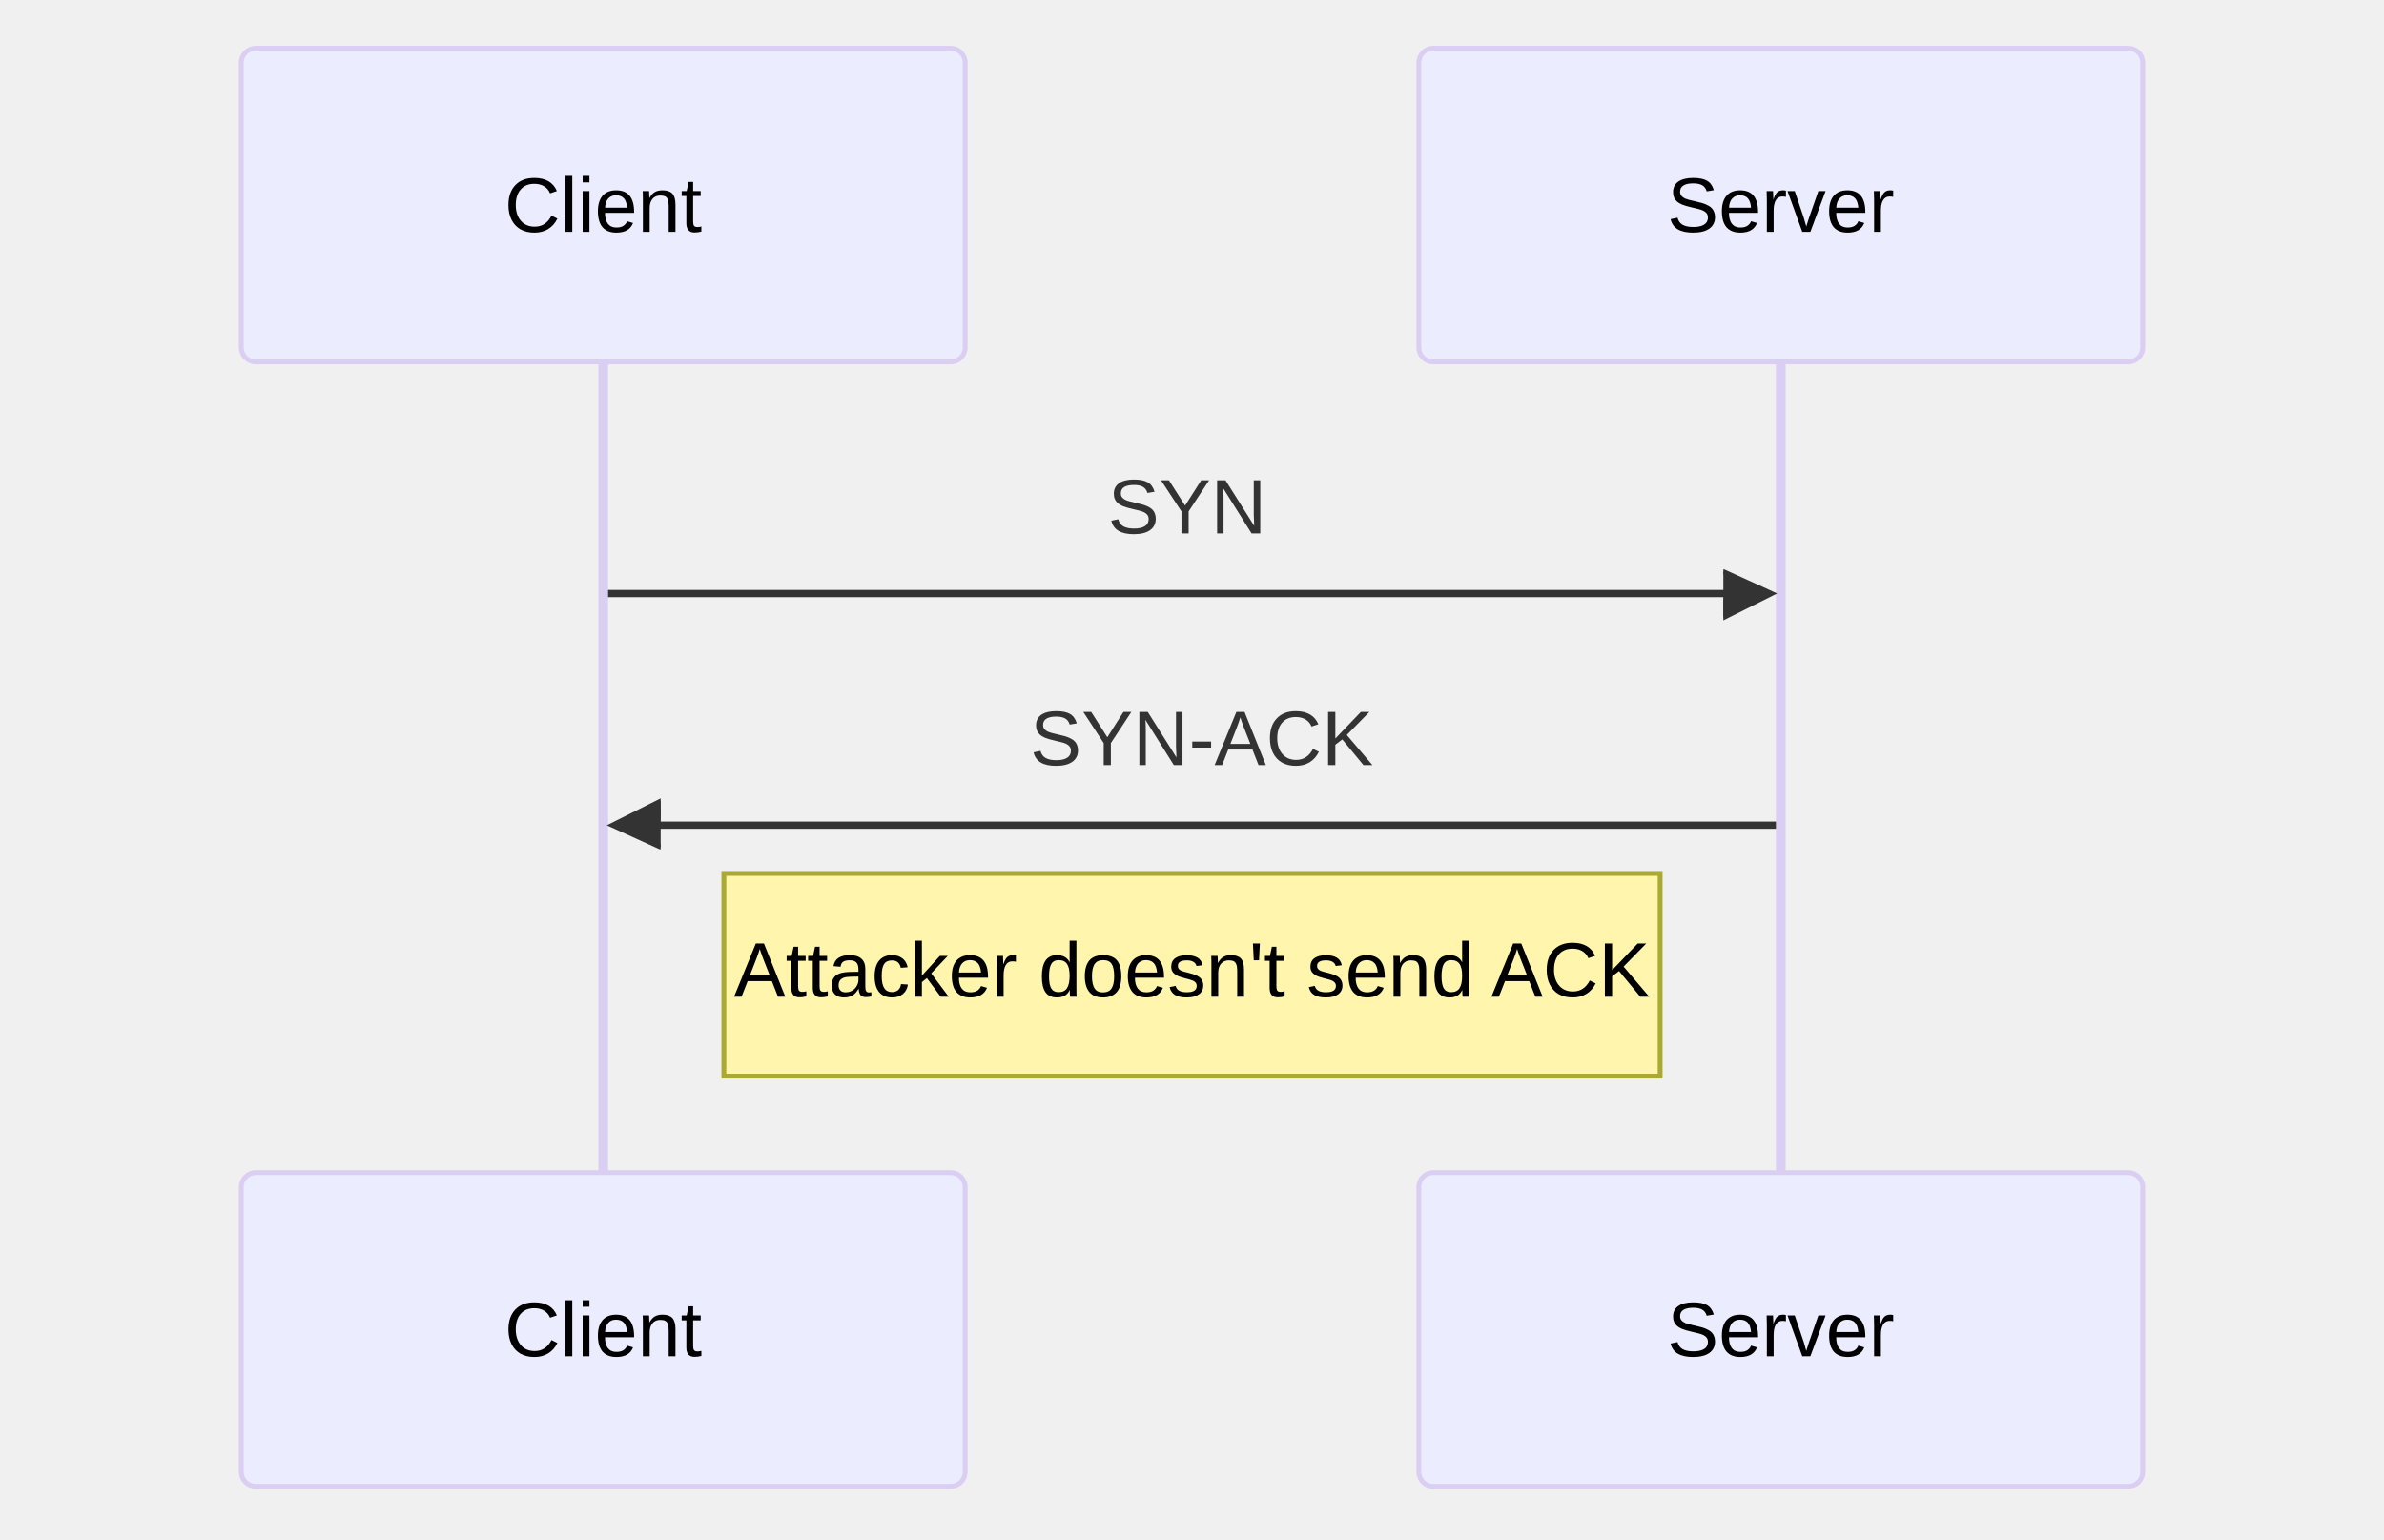
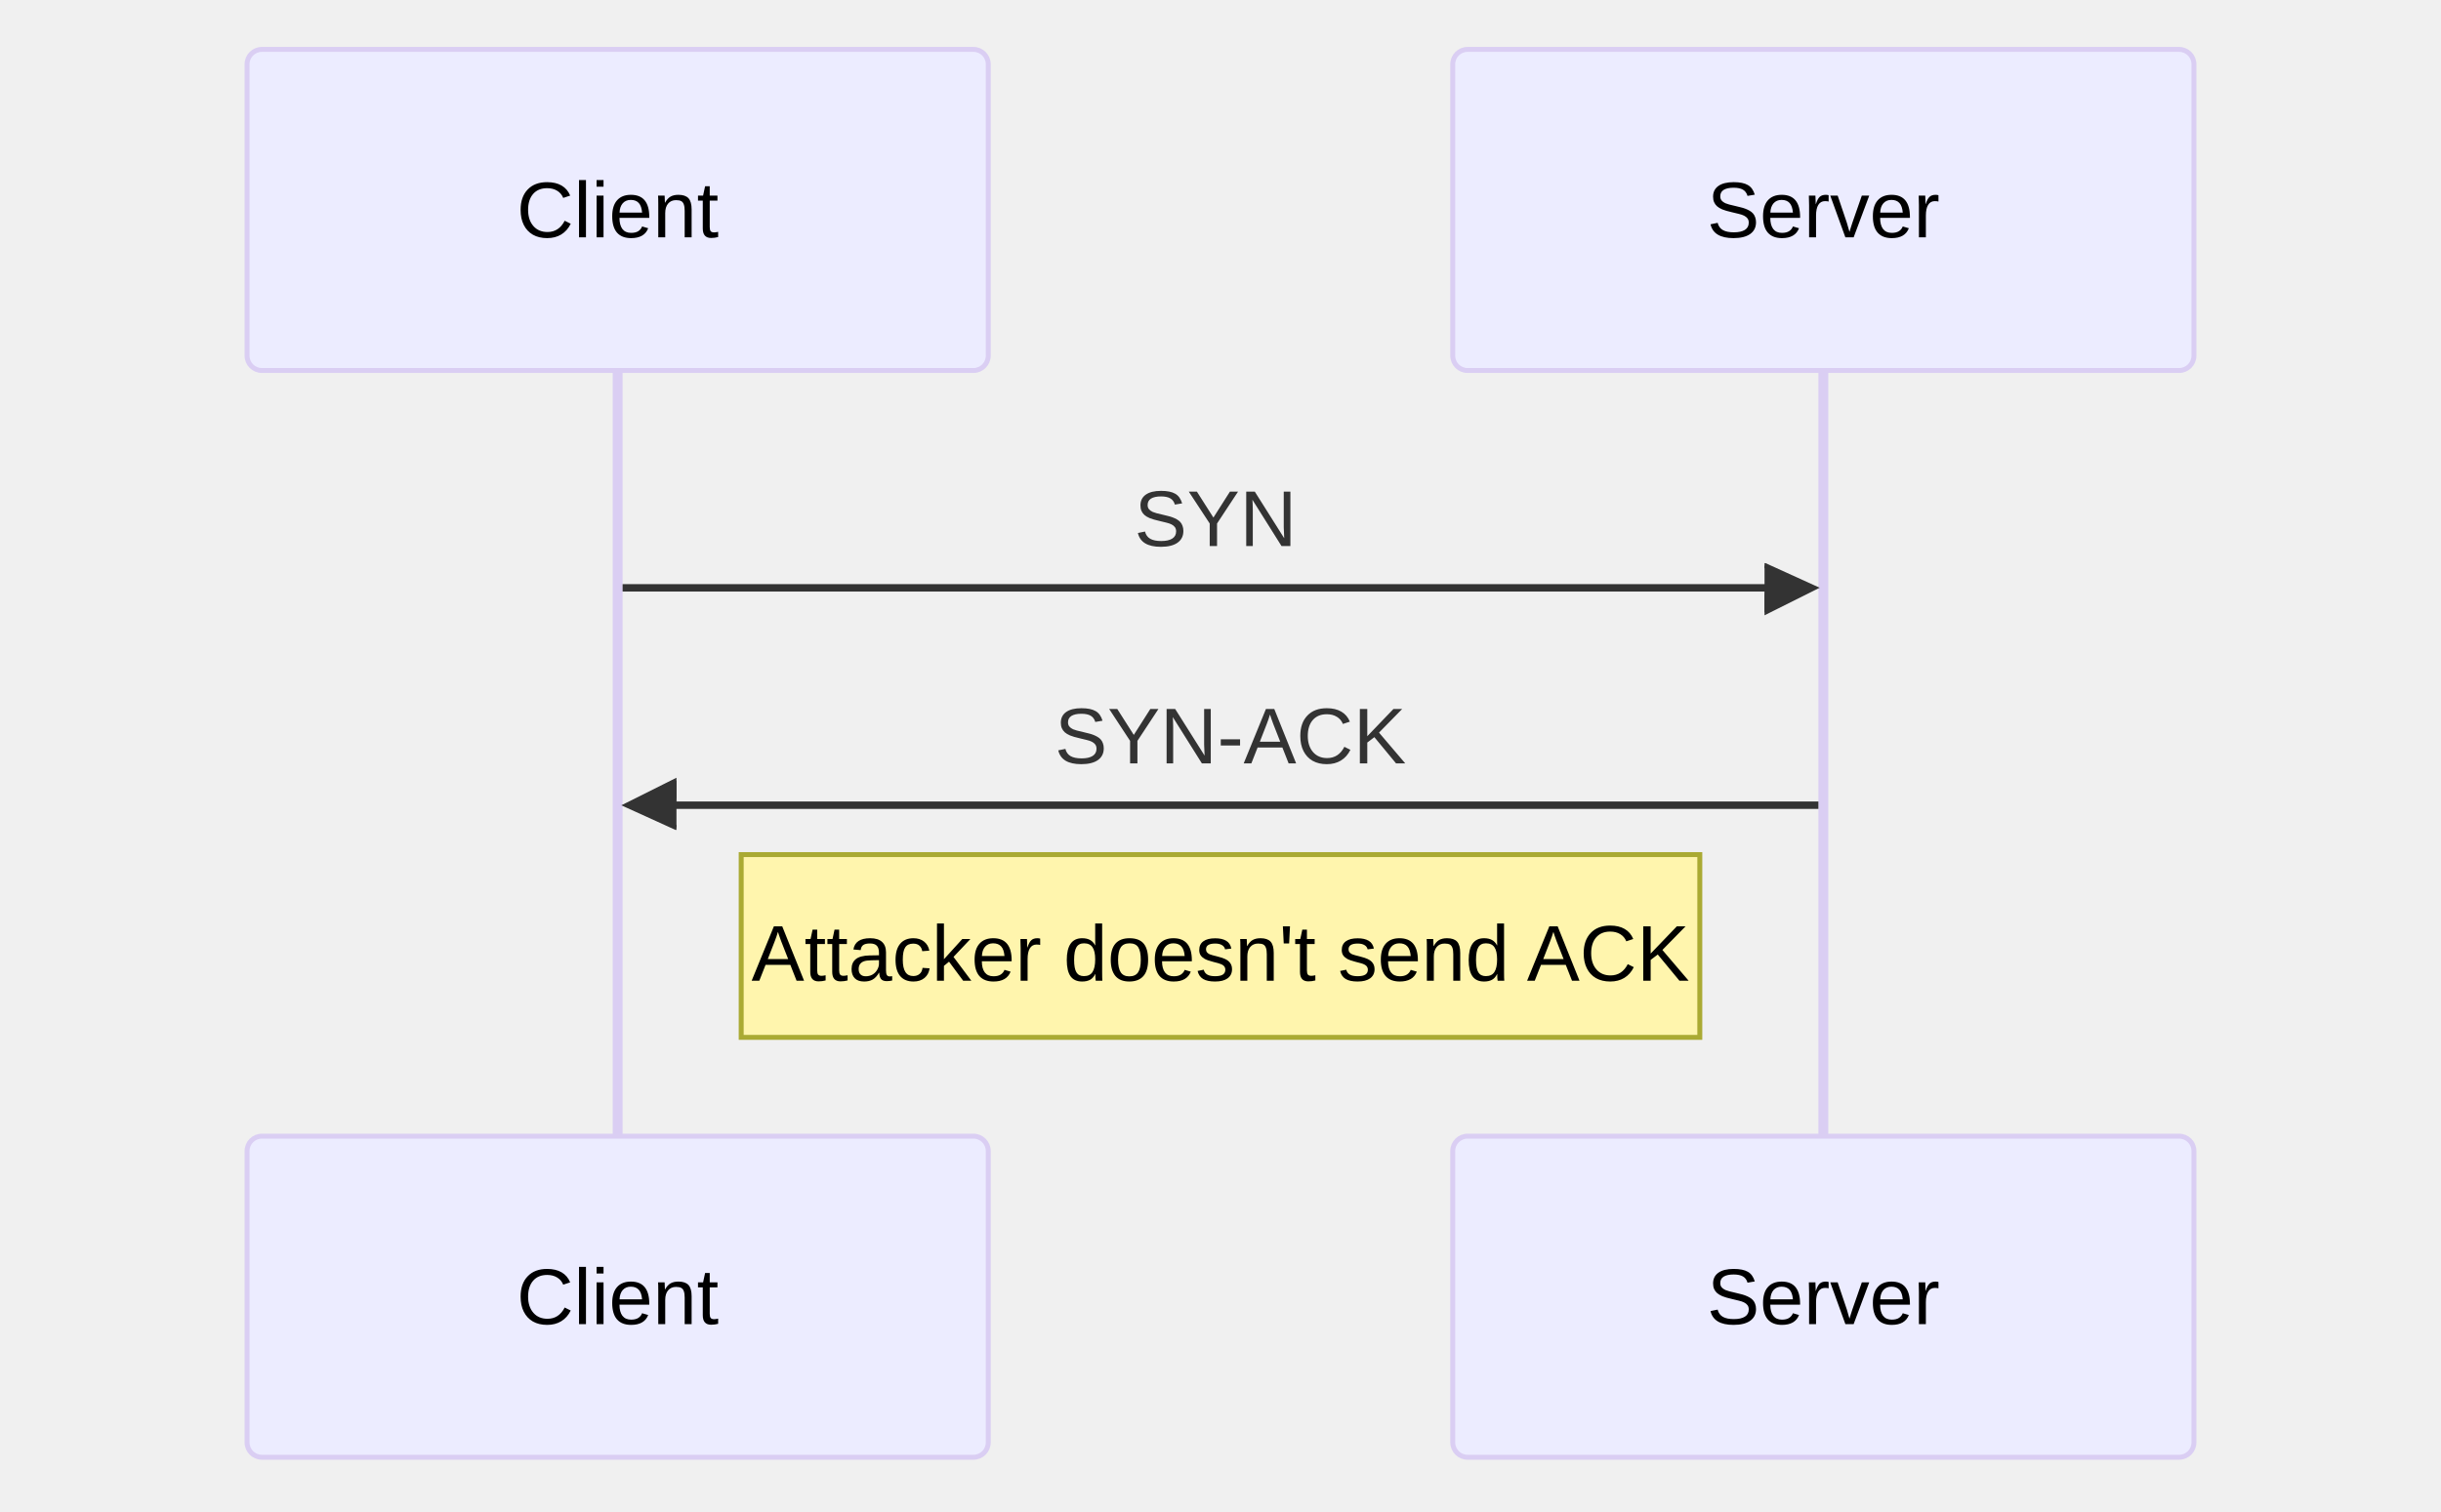
- <svg xmlns="http://www.w3.org/2000/svg" aria-roledescription="sequence" role="graphics-document document" viewBox="-50 -10 494 319" style="max-width: 494px; background-color: white;" width="100%" id="my-svg">
+ <svg xmlns="http://www.w3.org/2000/svg" aria-roledescription="sequence" role="graphics-document document" viewBox="-50 -10 494 306" style="max-width: 494px; background-color: white;" width="100%" id="my-svg">
  <g>
-     <rect class="actor actor-bottom" ry="3" rx="3" name="Server" height="65" width="150" stroke="#666" fill="#eaeaea" y="233" x="244" />
-     <text style="text-anchor: middle; font-size: 16px; font-weight: 400;" class="actor actor-box" alignment-baseline="central" dominant-baseline="central" y="265.5" x="319">
+     <rect class="actor actor-bottom" ry="3" rx="3" name="Server" height="65" width="150" stroke="#666" fill="#eaeaea" y="220" x="244" />
+     <text style="text-anchor: middle; font-size: 16px; font-weight: 400;" class="actor actor-box" alignment-baseline="central" dominant-baseline="central" y="252.5" x="319">
      <tspan dy="0" x="319">Server</tspan>
    </text>
  </g>
  <g>
-     <rect class="actor actor-bottom" ry="3" rx="3" name="Client" height="65" width="150" stroke="#666" fill="#eaeaea" y="233" x="0" />
-     <text style="text-anchor: middle; font-size: 16px; font-weight: 400;" class="actor actor-box" alignment-baseline="central" dominant-baseline="central" y="265.5" x="75">
+     <rect class="actor actor-bottom" ry="3" rx="3" name="Client" height="65" width="150" stroke="#666" fill="#eaeaea" y="220" x="0" />
+     <text style="text-anchor: middle; font-size: 16px; font-weight: 400;" class="actor actor-box" alignment-baseline="central" dominant-baseline="central" y="252.5" x="75">
      <tspan dy="0" x="75">Client</tspan>
    </text>
  </g>
  <g>
-     <line name="Server" stroke="#999" stroke-width="0.5px" class="actor-line 200" y2="233" x2="319" y1="65" x1="319" id="actor1" />
+     <line name="Server" stroke="#999" stroke-width="0.5px" class="actor-line 200" y2="220" x2="319" y1="65" x1="319" id="actor1" />
    <g id="root-1">
      <rect class="actor actor-top" ry="3" rx="3" name="Server" height="65" width="150" stroke="#666" fill="#eaeaea" y="0" x="244" />
      <text style="text-anchor: middle; font-size: 16px; font-weight: 400;" class="actor actor-box" alignment-baseline="central" dominant-baseline="central" y="32.5" x="319">
        <tspan dy="0" x="319">Server</tspan>
      </text>
    </g>
  </g>
  <g>
-     <line name="Client" stroke="#999" stroke-width="0.5px" class="actor-line 200" y2="233" x2="75" y1="65" x1="75" id="actor0" />
+     <line name="Client" stroke="#999" stroke-width="0.5px" class="actor-line 200" y2="220" x2="75" y1="65" x1="75" id="actor0" />
    <g id="root-0">
      <rect class="actor actor-top" ry="3" rx="3" name="Client" height="65" width="150" stroke="#666" fill="#eaeaea" y="0" x="0" />
      <text style="text-anchor: middle; font-size: 16px; font-weight: 400;" class="actor actor-box" alignment-baseline="central" dominant-baseline="central" y="32.5" x="75">
        <tspan dy="0" x="75">Client</tspan>
      </text>
    </g>
  </g>
  <style>#my-svg{font-family:"trebuchet ms",verdana,arial,sans-serif;font-size:16px;fill:#333;}#my-svg .error-icon{fill:#552222;}#my-svg .error-text{fill:#552222;stroke:#552222;}#my-svg .edge-thickness-normal{stroke-width:1px;}#my-svg .edge-thickness-thick{stroke-width:3.5px;}#my-svg .edge-pattern-solid{stroke-dasharray:0;}#my-svg .edge-thickness-invisible{stroke-width:0;fill:none;}#my-svg .edge-pattern-dashed{stroke-dasharray:3;}#my-svg .edge-pattern-dotted{stroke-dasharray:2;}#my-svg .marker{fill:#333333;stroke:#333333;}#my-svg .marker.cross{stroke:#333333;}#my-svg svg{font-family:"trebuchet ms",verdana,arial,sans-serif;font-size:16px;}#my-svg p{margin:0;}#my-svg .actor{stroke:hsl(259.626, 59.777%, 87.902%);fill:#ECECFF;}#my-svg text.actor&gt;tspan{fill:black;stroke:none;}#my-svg .actor-line{stroke:hsl(259.626, 59.777%, 87.902%);}#my-svg .messageLine0{stroke-width:1.5;stroke-dasharray:none;stroke:#333;}#my-svg .messageLine1{stroke-width:1.5;stroke-dasharray:2,2;stroke:#333;}#my-svg #arrowhead path{fill:#333;stroke:#333;}#my-svg .sequenceNumber{fill:white;}#my-svg #sequencenumber{fill:#333;}#my-svg #crosshead path{fill:#333;stroke:#333;}#my-svg .messageText{fill:#333;stroke:none;}#my-svg .labelBox{stroke:hsl(259.626, 59.777%, 87.902%);fill:#ECECFF;}#my-svg .labelText,#my-svg .labelText&gt;tspan{fill:black;stroke:none;}#my-svg .loopText,#my-svg .loopText&gt;tspan{fill:black;stroke:none;}#my-svg .loopLine{stroke-width:2px;stroke-dasharray:2,2;stroke:hsl(259.626, 59.777%, 87.902%);fill:hsl(259.626, 59.777%, 87.902%);}#my-svg .note{stroke:#aaaa33;fill:#fff5ad;}#my-svg .noteText,#my-svg .noteText&gt;tspan{fill:black;stroke:none;}#my-svg .activation0{fill:#f4f4f4;stroke:#666;}#my-svg .activation1{fill:#f4f4f4;stroke:#666;}#my-svg .activation2{fill:#f4f4f4;stroke:#666;}#my-svg .actorPopupMenu{position:absolute;}#my-svg .actorPopupMenuPanel{position:absolute;fill:#ECECFF;box-shadow:0px 8px 16px 0px rgba(0,0,0,0.2);filter:drop-shadow(3px 5px 2px rgb(0 0 0 / 0.4));}#my-svg .actor-man line{stroke:hsl(259.626, 59.777%, 87.902%);fill:#ECECFF;}#my-svg .actor-man circle,#my-svg line{stroke:hsl(259.626, 59.777%, 87.902%);fill:#ECECFF;stroke-width:2px;}#my-svg :root{--mermaid-font-family:"trebuchet ms",verdana,arial,sans-serif;}</style>
  <g />
  <defs>
    <symbol height="24" width="24" id="computer">
      <path d="M2 2v13h20v-13h-20zm18 11h-16v-9h16v9zm-10.228 6l.466-1h3.524l.467 1h-4.457zm14.228 3h-24l2-6h2.104l-1.33 4h18.45l-1.297-4h2.073l2 6zm-5-10h-14v-7h14v7z" transform="scale(.5)" />
    </symbol>
  </defs>
  <defs>
    <symbol clip-rule="evenodd" fill-rule="evenodd" id="database">
      <path d="M12.258.001l.256.004.255.005.253.008.251.01.249.012.247.015.246.016.242.019.241.02.239.023.236.024.233.027.231.028.229.031.225.032.223.034.22.036.217.038.214.04.211.041.208.043.205.045.201.046.198.048.194.05.191.051.187.053.183.054.18.056.175.057.172.059.168.06.163.061.16.063.155.064.15.066.074.033.073.033.071.034.07.034.069.035.068.035.067.035.066.035.064.036.064.036.062.036.06.036.06.037.058.037.058.037.055.038.055.038.053.038.052.038.051.039.05.039.048.039.047.039.045.04.044.04.043.04.041.04.04.041.039.041.037.041.036.041.034.041.033.042.032.042.03.042.029.042.027.042.026.043.024.043.023.043.021.043.02.043.018.044.017.043.015.044.013.044.012.044.011.045.009.044.007.045.006.045.004.045.002.045.001.045v17l-.001.045-.002.045-.004.045-.006.045-.007.045-.009.044-.011.045-.012.044-.013.044-.015.044-.017.043-.018.044-.02.043-.021.043-.023.043-.024.043-.026.043-.027.042-.029.042-.03.042-.032.042-.033.042-.034.041-.036.041-.037.041-.039.041-.04.041-.041.04-.043.04-.044.04-.045.04-.047.039-.048.039-.05.039-.051.039-.052.038-.053.038-.055.038-.055.038-.058.037-.058.037-.06.037-.06.036-.062.036-.064.036-.064.036-.066.035-.067.035-.068.035-.069.035-.07.034-.071.034-.073.033-.074.033-.15.066-.155.064-.16.063-.163.061-.168.06-.172.059-.175.057-.18.056-.183.054-.187.053-.191.051-.194.05-.198.048-.201.046-.205.045-.208.043-.211.041-.214.04-.217.038-.22.036-.223.034-.225.032-.229.031-.231.028-.233.027-.236.024-.239.023-.241.02-.242.019-.246.016-.247.015-.249.012-.251.01-.253.008-.255.005-.256.004-.258.001-.258-.001-.256-.004-.255-.005-.253-.008-.251-.01-.249-.012-.247-.015-.245-.016-.243-.019-.241-.02-.238-.023-.236-.024-.234-.027-.231-.028-.228-.031-.226-.032-.223-.034-.22-.036-.217-.038-.214-.04-.211-.041-.208-.043-.204-.045-.201-.046-.198-.048-.195-.05-.19-.051-.187-.053-.184-.054-.179-.056-.176-.057-.172-.059-.167-.06-.164-.061-.159-.063-.155-.064-.151-.066-.074-.033-.072-.033-.072-.034-.07-.034-.069-.035-.068-.035-.067-.035-.066-.035-.064-.036-.063-.036-.062-.036-.061-.036-.06-.037-.058-.037-.057-.037-.056-.038-.055-.038-.053-.038-.052-.038-.051-.039-.049-.039-.049-.039-.046-.039-.046-.04-.044-.04-.043-.04-.041-.04-.04-.041-.039-.041-.037-.041-.036-.041-.034-.041-.033-.042-.032-.042-.03-.042-.029-.042-.027-.042-.026-.043-.024-.043-.023-.043-.021-.043-.02-.043-.018-.044-.017-.043-.015-.044-.013-.044-.012-.044-.011-.045-.009-.044-.007-.045-.006-.045-.004-.045-.002-.045-.001-.045v-17l.001-.045.002-.045.004-.045.006-.045.007-.045.009-.044.011-.045.012-.044.013-.044.015-.044.017-.043.018-.044.02-.043.021-.043.023-.043.024-.043.026-.043.027-.042.029-.042.03-.042.032-.042.033-.042.034-.041.036-.041.037-.041.039-.041.04-.041.041-.04.043-.04.044-.04.046-.04.046-.039.049-.039.049-.039.051-.039.052-.038.053-.038.055-.038.056-.038.057-.037.058-.037.06-.037.061-.036.062-.036.063-.036.064-.036.066-.035.067-.035.068-.035.069-.035.07-.034.072-.034.072-.033.074-.033.151-.066.155-.064.159-.063.164-.061.167-.06.172-.059.176-.057.179-.056.184-.054.187-.053.19-.051.195-.05.198-.048.201-.046.204-.045.208-.043.211-.041.214-.04.217-.038.22-.036.223-.034.226-.032.228-.031.231-.028.234-.027.236-.024.238-.023.241-.02.243-.019.245-.016.247-.015.249-.012.251-.01.253-.008.255-.005.256-.004.258-.001.258.001zm-9.258 20.499v.01l.001.021.003.021.004.022.005.021.006.022.007.022.009.023.01.022.011.023.012.023.013.023.015.023.016.024.017.023.018.024.019.024.021.024.022.025.023.024.024.025.052.049.056.05.061.051.066.051.07.051.075.051.079.052.084.052.088.052.092.052.097.052.102.051.105.052.11.052.114.051.119.051.123.051.127.05.131.05.135.05.139.048.144.049.147.047.152.047.155.047.16.045.163.045.167.043.171.043.176.041.178.041.183.039.187.039.19.037.194.035.197.035.202.033.204.031.209.03.212.029.216.027.219.025.222.024.226.021.23.02.233.018.236.016.24.015.243.012.246.01.249.008.253.005.256.004.259.001.26-.001.257-.004.254-.005.25-.008.247-.011.244-.012.241-.014.237-.016.233-.018.231-.021.226-.021.224-.024.22-.026.216-.027.212-.028.21-.031.205-.031.202-.034.198-.034.194-.036.191-.037.187-.039.183-.04.179-.04.175-.042.172-.043.168-.044.163-.045.16-.046.155-.046.152-.047.148-.048.143-.049.139-.049.136-.05.131-.05.126-.05.123-.051.118-.052.114-.051.11-.052.106-.052.101-.052.096-.052.092-.052.088-.053.083-.051.079-.052.074-.052.07-.051.065-.051.06-.051.056-.05.051-.05.023-.024.023-.025.021-.024.02-.024.019-.024.018-.024.017-.024.015-.023.014-.024.013-.023.012-.023.01-.023.01-.022.008-.022.006-.022.006-.022.004-.022.004-.021.001-.021.001-.021v-4.127l-.077.055-.08.053-.083.054-.085.053-.087.052-.09.052-.093.051-.095.05-.097.05-.1.049-.102.049-.105.048-.106.047-.109.047-.111.046-.114.045-.115.045-.118.044-.12.043-.122.042-.124.042-.126.041-.128.04-.13.04-.132.038-.134.038-.135.037-.138.037-.139.035-.142.035-.143.034-.144.033-.147.032-.148.031-.15.03-.151.03-.153.029-.154.027-.156.027-.158.026-.159.025-.161.024-.162.023-.163.022-.165.021-.166.02-.167.019-.169.018-.169.017-.171.016-.173.015-.173.014-.175.013-.175.012-.177.011-.178.01-.179.008-.179.008-.181.006-.182.005-.182.004-.184.003-.184.002h-.37l-.184-.002-.184-.003-.182-.004-.182-.005-.181-.006-.179-.008-.179-.008-.178-.01-.176-.011-.176-.012-.175-.013-.173-.014-.172-.015-.171-.016-.17-.017-.169-.018-.167-.019-.166-.02-.165-.021-.163-.022-.162-.023-.161-.024-.159-.025-.157-.026-.156-.027-.155-.027-.153-.029-.151-.03-.15-.03-.148-.031-.146-.032-.145-.033-.143-.034-.141-.035-.14-.035-.137-.037-.136-.037-.134-.038-.132-.038-.13-.04-.128-.04-.126-.041-.124-.042-.122-.042-.12-.044-.117-.043-.116-.045-.113-.045-.112-.046-.109-.047-.106-.047-.105-.048-.102-.049-.1-.049-.097-.05-.095-.05-.093-.052-.09-.051-.087-.052-.085-.053-.083-.054-.08-.054-.077-.054v4.127zm0-5.654v.011l.001.021.003.021.004.021.005.022.006.022.007.022.009.022.01.022.011.023.012.023.013.023.015.024.016.023.017.024.018.024.019.024.021.024.022.024.023.025.024.024.052.05.056.05.061.05.066.051.07.051.075.052.079.051.084.052.088.052.092.052.097.052.102.052.105.052.11.051.114.051.119.052.123.05.127.051.131.05.135.049.139.049.144.048.147.048.152.047.155.046.16.045.163.045.167.044.171.042.176.042.178.04.183.04.187.038.19.037.194.036.197.034.202.033.204.032.209.03.212.028.216.027.219.025.222.024.226.022.23.02.233.018.236.016.24.014.243.012.246.01.249.008.253.006.256.003.259.001.26-.001.257-.003.254-.006.25-.008.247-.01.244-.012.241-.015.237-.016.233-.018.231-.02.226-.022.224-.024.22-.025.216-.027.212-.029.21-.03.205-.032.202-.033.198-.035.194-.036.191-.037.187-.039.183-.039.179-.041.175-.042.172-.043.168-.044.163-.045.16-.045.155-.047.152-.047.148-.048.143-.048.139-.05.136-.049.131-.05.126-.051.123-.051.118-.051.114-.052.11-.052.106-.052.101-.052.096-.052.092-.052.088-.052.083-.052.079-.052.074-.051.07-.052.065-.051.06-.05.056-.051.051-.049.023-.025.023-.024.021-.025.02-.024.019-.024.018-.024.017-.024.015-.023.014-.023.013-.024.012-.022.01-.023.01-.023.008-.022.006-.022.006-.022.004-.021.004-.022.001-.021.001-.021v-4.139l-.077.054-.08.054-.083.054-.085.052-.087.053-.09.051-.093.051-.095.051-.097.05-.1.049-.102.049-.105.048-.106.047-.109.047-.111.046-.114.045-.115.044-.118.044-.12.044-.122.042-.124.042-.126.041-.128.04-.13.039-.132.039-.134.038-.135.037-.138.036-.139.036-.142.035-.143.033-.144.033-.147.033-.148.031-.15.03-.151.03-.153.028-.154.028-.156.027-.158.026-.159.025-.161.024-.162.023-.163.022-.165.021-.166.02-.167.019-.169.018-.169.017-.171.016-.173.015-.173.014-.175.013-.175.012-.177.011-.178.009-.179.009-.179.007-.181.007-.182.005-.182.004-.184.003-.184.002h-.37l-.184-.002-.184-.003-.182-.004-.182-.005-.181-.007-.179-.007-.179-.009-.178-.009-.176-.011-.176-.012-.175-.013-.173-.014-.172-.015-.171-.016-.17-.017-.169-.018-.167-.019-.166-.02-.165-.021-.163-.022-.162-.023-.161-.024-.159-.025-.157-.026-.156-.027-.155-.028-.153-.028-.151-.03-.15-.03-.148-.031-.146-.033-.145-.033-.143-.033-.141-.035-.14-.036-.137-.036-.136-.037-.134-.038-.132-.039-.13-.039-.128-.04-.126-.041-.124-.042-.122-.043-.12-.043-.117-.044-.116-.044-.113-.046-.112-.046-.109-.046-.106-.047-.105-.048-.102-.049-.1-.049-.097-.05-.095-.051-.093-.051-.09-.051-.087-.053-.085-.052-.083-.054-.08-.054-.077-.054v4.139zm0-5.666v.011l.001.02.003.022.004.021.005.022.006.021.007.022.009.023.01.022.011.023.012.023.013.023.015.023.016.024.017.024.018.023.019.024.021.025.022.024.023.024.024.025.052.05.056.05.061.05.066.051.07.051.075.052.079.051.084.052.088.052.092.052.097.052.102.052.105.051.11.052.114.051.119.051.123.051.127.05.131.05.135.05.139.049.144.048.147.048.152.047.155.046.16.045.163.045.167.043.171.043.176.042.178.04.183.04.187.038.19.037.194.036.197.034.202.033.204.032.209.03.212.028.216.027.219.025.222.024.226.021.23.02.233.018.236.017.24.014.243.012.246.01.249.008.253.006.256.003.259.001.26-.001.257-.003.254-.006.25-.008.247-.01.244-.013.241-.014.237-.016.233-.018.231-.02.226-.022.224-.024.22-.025.216-.027.212-.029.21-.03.205-.032.202-.033.198-.035.194-.036.191-.037.187-.039.183-.039.179-.041.175-.042.172-.043.168-.044.163-.045.16-.045.155-.047.152-.047.148-.048.143-.049.139-.049.136-.049.131-.051.126-.05.123-.051.118-.052.114-.051.11-.052.106-.052.101-.052.096-.052.092-.052.088-.052.083-.052.079-.052.074-.052.07-.051.065-.051.06-.051.056-.05.051-.049.023-.025.023-.025.021-.024.02-.024.019-.024.018-.024.017-.024.015-.023.014-.024.013-.023.012-.023.01-.022.01-.023.008-.022.006-.022.006-.022.004-.022.004-.021.001-.021.001-.021v-4.153l-.077.054-.08.054-.083.053-.085.053-.087.053-.09.051-.093.051-.095.051-.097.05-.1.049-.102.048-.105.048-.106.048-.109.046-.111.046-.114.046-.115.044-.118.044-.12.043-.122.043-.124.042-.126.041-.128.04-.13.039-.132.039-.134.038-.135.037-.138.036-.139.036-.142.034-.143.034-.144.033-.147.032-.148.032-.15.03-.151.03-.153.028-.154.028-.156.027-.158.026-.159.024-.161.024-.162.023-.163.023-.165.021-.166.02-.167.019-.169.018-.169.017-.171.016-.173.015-.173.014-.175.013-.175.012-.177.01-.178.01-.179.009-.179.007-.181.006-.182.006-.182.004-.184.003-.184.001-.185.001-.185-.001-.184-.001-.184-.003-.182-.004-.182-.006-.181-.006-.179-.007-.179-.009-.178-.01-.176-.01-.176-.012-.175-.013-.173-.014-.172-.015-.171-.016-.17-.017-.169-.018-.167-.019-.166-.02-.165-.021-.163-.023-.162-.023-.161-.024-.159-.024-.157-.026-.156-.027-.155-.028-.153-.028-.151-.03-.15-.03-.148-.032-.146-.032-.145-.033-.143-.034-.141-.034-.14-.036-.137-.036-.136-.037-.134-.038-.132-.039-.13-.039-.128-.041-.126-.041-.124-.041-.122-.043-.12-.043-.117-.044-.116-.044-.113-.046-.112-.046-.109-.046-.106-.048-.105-.048-.102-.048-.1-.05-.097-.049-.095-.051-.093-.051-.09-.052-.087-.052-.085-.053-.083-.053-.08-.054-.077-.054v4.153zm8.74-8.179l-.257.004-.254.005-.25.008-.247.011-.244.012-.241.014-.237.016-.233.018-.231.021-.226.022-.224.023-.22.026-.216.027-.212.028-.21.031-.205.032-.202.033-.198.034-.194.036-.191.038-.187.038-.183.04-.179.041-.175.042-.172.043-.168.043-.163.045-.16.046-.155.046-.152.048-.148.048-.143.048-.139.049-.136.05-.131.05-.126.051-.123.051-.118.051-.114.052-.11.052-.106.052-.101.052-.096.052-.092.052-.088.052-.083.052-.079.052-.074.051-.07.052-.065.051-.06.05-.056.05-.051.05-.023.025-.023.024-.021.024-.02.025-.019.024-.018.024-.017.023-.015.024-.014.023-.013.023-.012.023-.01.023-.01.022-.008.022-.006.023-.006.021-.004.022-.004.021-.001.021-.001.021.001.021.001.021.004.021.004.022.006.021.006.023.008.022.01.022.01.023.012.023.013.023.014.023.015.024.017.023.018.024.019.024.02.025.021.024.023.024.023.025.051.05.056.05.06.05.065.051.07.052.074.051.079.052.083.052.088.052.092.052.096.052.101.052.106.052.11.052.114.052.118.051.123.051.126.051.131.05.136.05.139.049.143.048.148.048.152.048.155.046.16.046.163.045.168.043.172.043.175.042.179.041.183.04.187.038.191.038.194.036.198.034.202.033.205.032.21.031.212.028.216.027.22.026.224.023.226.022.231.021.233.018.237.016.241.014.244.012.247.011.25.008.254.005.257.004.26.001.26-.001.257-.004.254-.005.25-.008.247-.011.244-.012.241-.014.237-.016.233-.018.231-.021.226-.022.224-.023.22-.026.216-.027.212-.028.21-.031.205-.032.202-.033.198-.034.194-.036.191-.038.187-.038.183-.04.179-.041.175-.042.172-.043.168-.043.163-.045.16-.046.155-.046.152-.048.148-.048.143-.048.139-.049.136-.05.131-.05.126-.051.123-.051.118-.051.114-.052.11-.052.106-.052.101-.052.096-.052.092-.052.088-.052.083-.052.079-.052.074-.051.07-.052.065-.051.06-.05.056-.05.051-.05.023-.025.023-.024.021-.024.02-.025.019-.024.018-.024.017-.023.015-.024.014-.023.013-.023.012-.023.01-.023.01-.022.008-.022.006-.023.006-.021.004-.022.004-.021.001-.021.001-.021-.001-.021-.001-.021-.004-.021-.004-.022-.006-.021-.006-.023-.008-.022-.01-.022-.01-.023-.012-.023-.013-.023-.014-.023-.015-.024-.017-.023-.018-.024-.019-.024-.02-.025-.021-.024-.023-.024-.023-.025-.051-.05-.056-.05-.06-.05-.065-.051-.07-.052-.074-.051-.079-.052-.083-.052-.088-.052-.092-.052-.096-.052-.101-.052-.106-.052-.11-.052-.114-.052-.118-.051-.123-.051-.126-.051-.131-.05-.136-.05-.139-.049-.143-.048-.148-.048-.152-.048-.155-.046-.16-.046-.163-.045-.168-.043-.172-.043-.175-.042-.179-.041-.183-.04-.187-.038-.191-.038-.194-.036-.198-.034-.202-.033-.205-.032-.21-.031-.212-.028-.216-.027-.22-.026-.224-.023-.226-.022-.231-.021-.233-.018-.237-.016-.241-.014-.244-.012-.247-.011-.25-.008-.254-.005-.257-.004-.26-.001-.26.001z" transform="scale(.5)" />
    </symbol>
  </defs>
  <defs>
    <symbol height="24" width="24" id="clock">
      <path d="M12 2c5.514 0 10 4.486 10 10s-4.486 10-10 10-10-4.486-10-10 4.486-10 10-10zm0-2c-6.627 0-12 5.373-12 12s5.373 12 12 12 12-5.373 12-12-5.373-12-12-12zm5.848 12.459c.202.038.202.333.001.372-1.907.361-6.045 1.111-6.547 1.111-.719 0-1.301-.582-1.301-1.301 0-.512.77-5.447 1.125-7.445.034-.192.312-.181.343.014l.985 6.238 5.394 1.011z" transform="scale(.5)" />
    </symbol>
  </defs>
  <defs>
    <marker orient="auto-start-reverse" markerHeight="12" markerWidth="12" markerUnits="userSpaceOnUse" refY="5" refX="7.9" id="arrowhead">
      <path d="M -1 0 L 10 5 L 0 10 z" />
    </marker>
  </defs>
  <defs>
    <marker refY="4.5" refX="4" orient="auto" markerHeight="8" markerWidth="15" id="crosshead">
      <path style="stroke-dasharray: 0, 0;" d="M 1,2 L 6,7 M 6,2 L 1,7" stroke-width="1pt" stroke="#000000" fill="none" />
    </marker>
  </defs>
  <defs>
    <marker orient="auto" markerHeight="28" markerWidth="20" refY="7" refX="15.5" id="filled-head">
      <path d="M 18,7 L9,13 L14,7 L9,1 Z" />
    </marker>
  </defs>
  <defs>
    <marker orient="auto" markerHeight="40" markerWidth="60" refY="15" refX="15" id="sequencenumber">
      <circle r="6" cy="15" cx="15" />
    </marker>
  </defs>
  <g>
-     <rect class="note" height="42" width="194" stroke="#666" fill="#EDF2AE" y="171" x="100" />
-     <text style="font-size: 16px; font-weight: 400;" dy="1em" class="noteText" alignment-baseline="middle" dominant-baseline="middle" text-anchor="middle" y="176" x="197">
+     <rect class="note" height="37" width="194" stroke="#666" fill="#EDF2AE" y="163" x="100" />
+     <text style="font-size: 16px; font-weight: 400;" dy="1em" class="noteText" alignment-baseline="middle" dominant-baseline="middle" text-anchor="middle" y="168" x="197">
      <tspan x="197">Attacker doesn't send ACK</tspan>
    </text>
  </g>
  <text style="font-size: 16px; font-weight: 400;" dy="1em" class="messageText" alignment-baseline="middle" dominant-baseline="middle" text-anchor="middle" y="80" x="196">SYN</text>
-   <line style="fill: none;" marker-end="url(#arrowhead)" stroke="none" stroke-width="2" class="messageLine0" y2="113" x2="315" y1="113" x1="76" />
-   <text style="font-size: 16px; font-weight: 400;" dy="1em" class="messageText" alignment-baseline="middle" dominant-baseline="middle" text-anchor="middle" y="128" x="199">SYN-ACK</text>
-   <line style="fill: none;" marker-end="url(#arrowhead)" stroke="none" stroke-width="2" class="messageLine0" y2="161" x2="79" y1="161" x1="318" />
+   <line style="fill: none;" marker-end="url(#arrowhead)" stroke="none" stroke-width="2" class="messageLine0" y2="109" x2="315" y1="109" x1="76" />
+   <text style="font-size: 16px; font-weight: 400;" dy="1em" class="messageText" alignment-baseline="middle" dominant-baseline="middle" text-anchor="middle" y="124" x="199">SYN-ACK</text>
+   <line style="fill: none;" marker-end="url(#arrowhead)" stroke="none" stroke-width="2" class="messageLine0" y2="153" x2="79" y1="153" x1="318" />
</svg>
